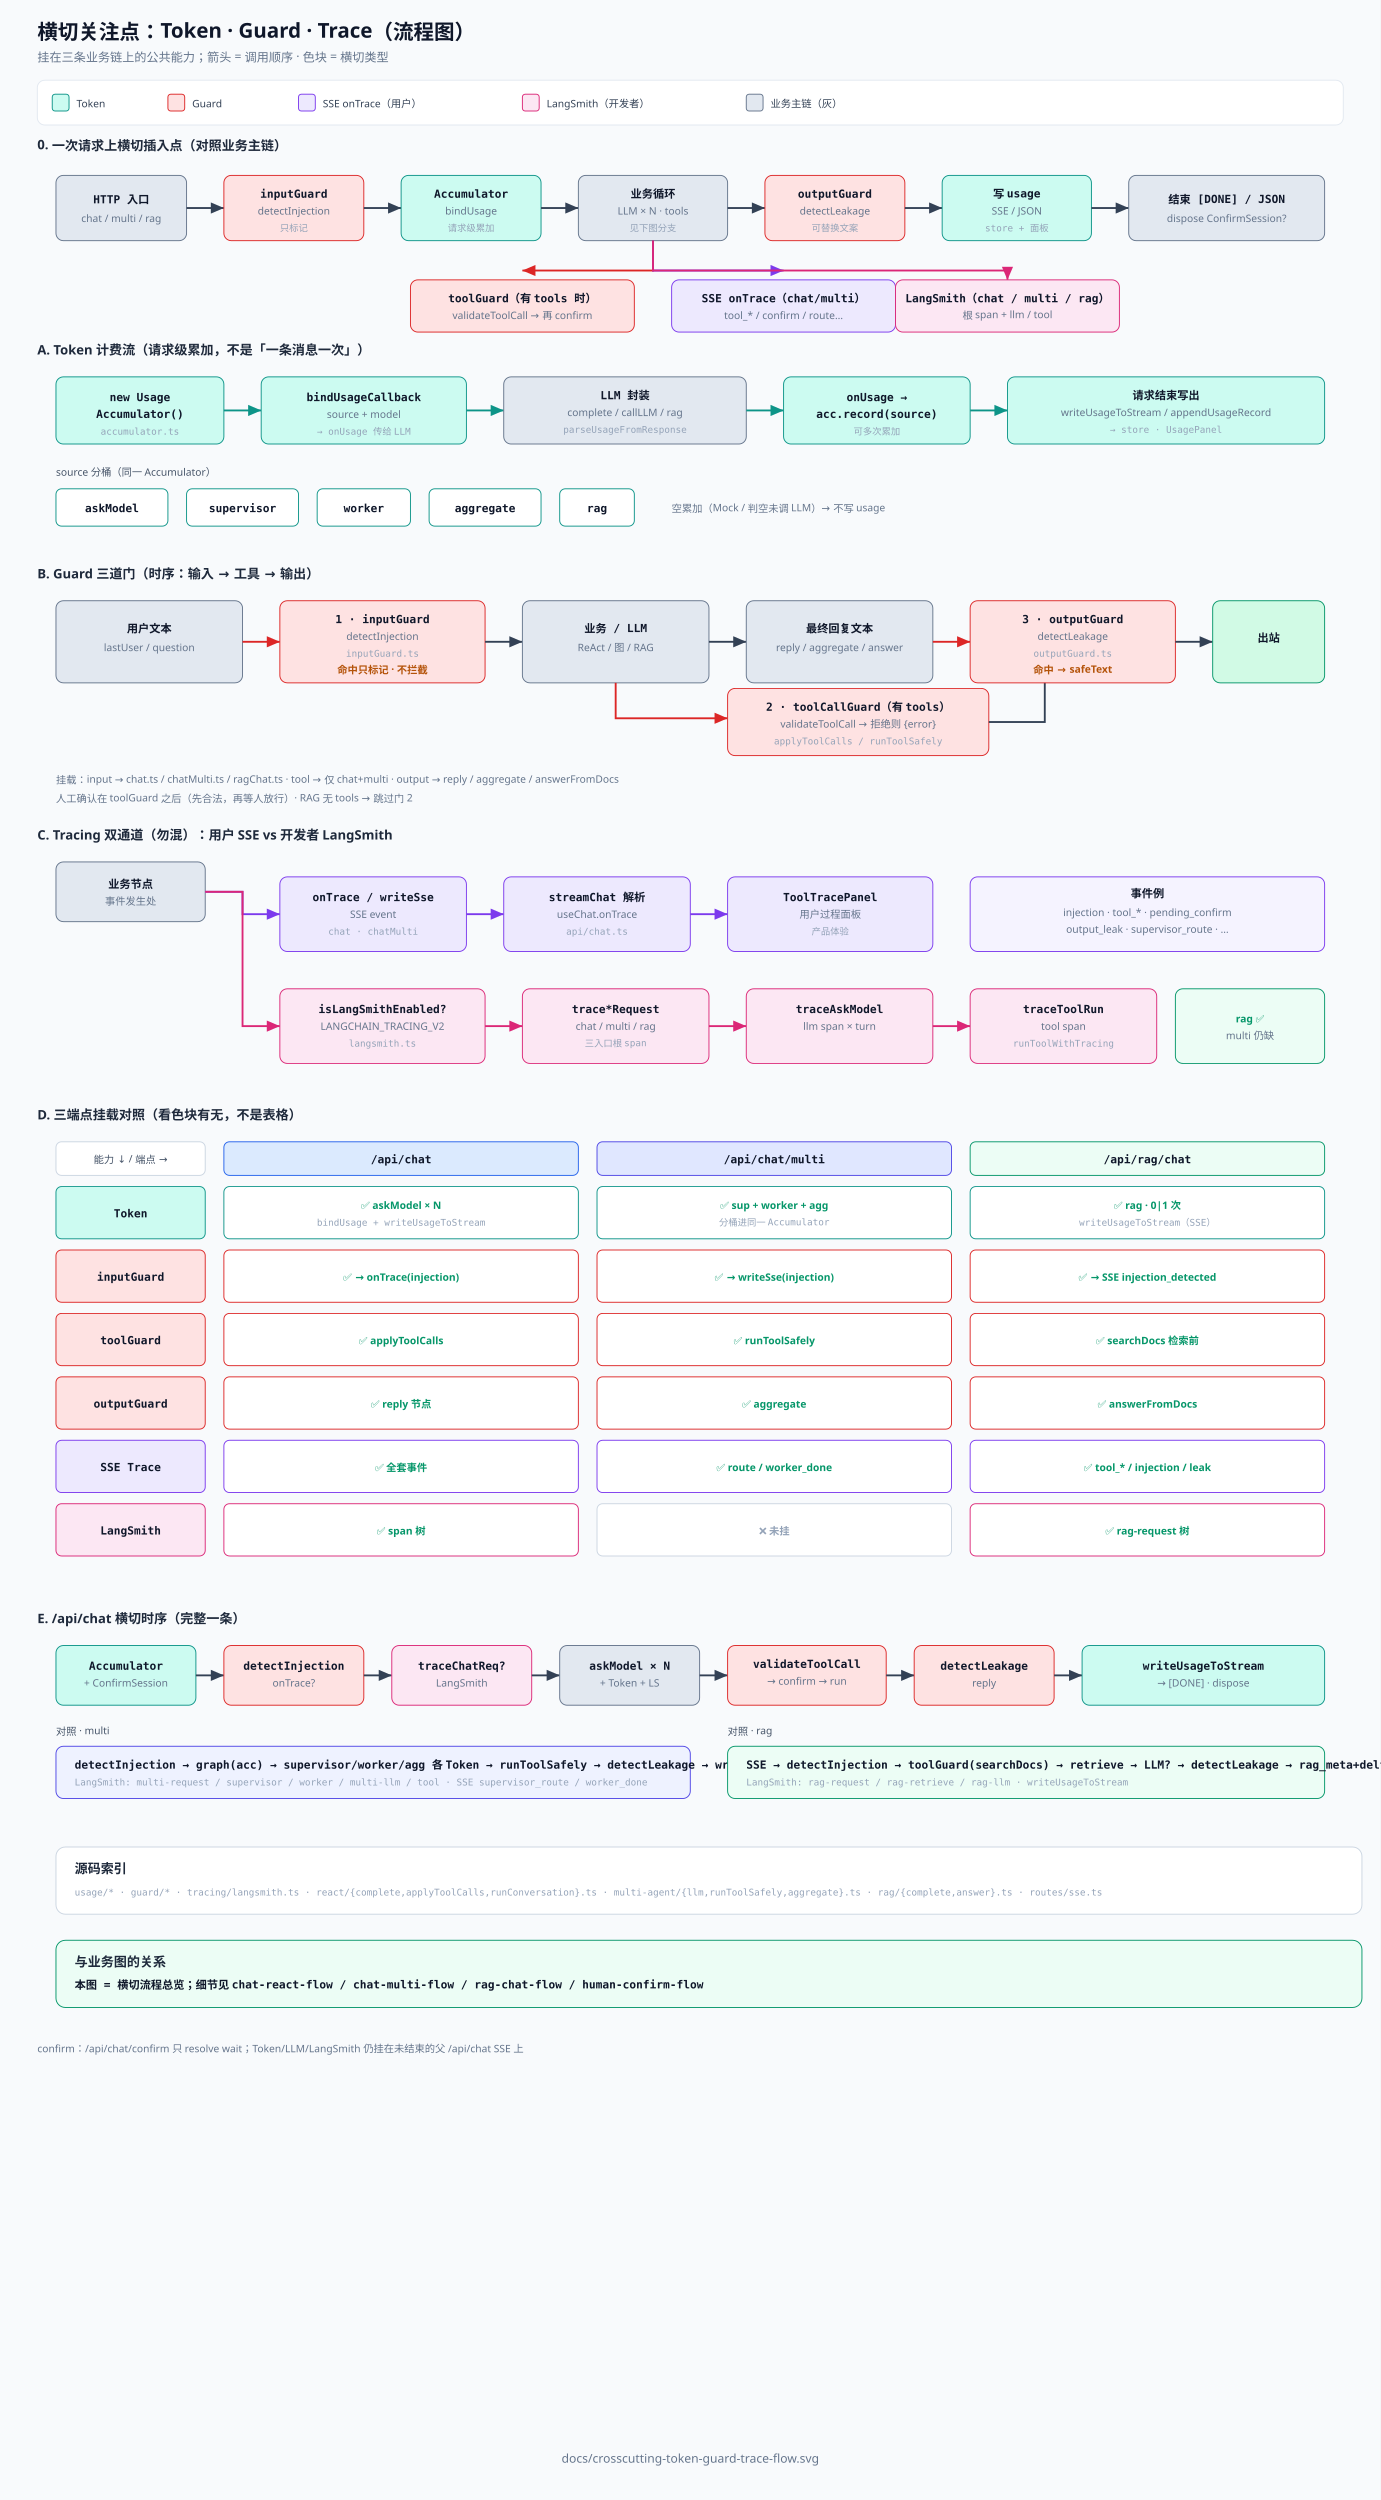
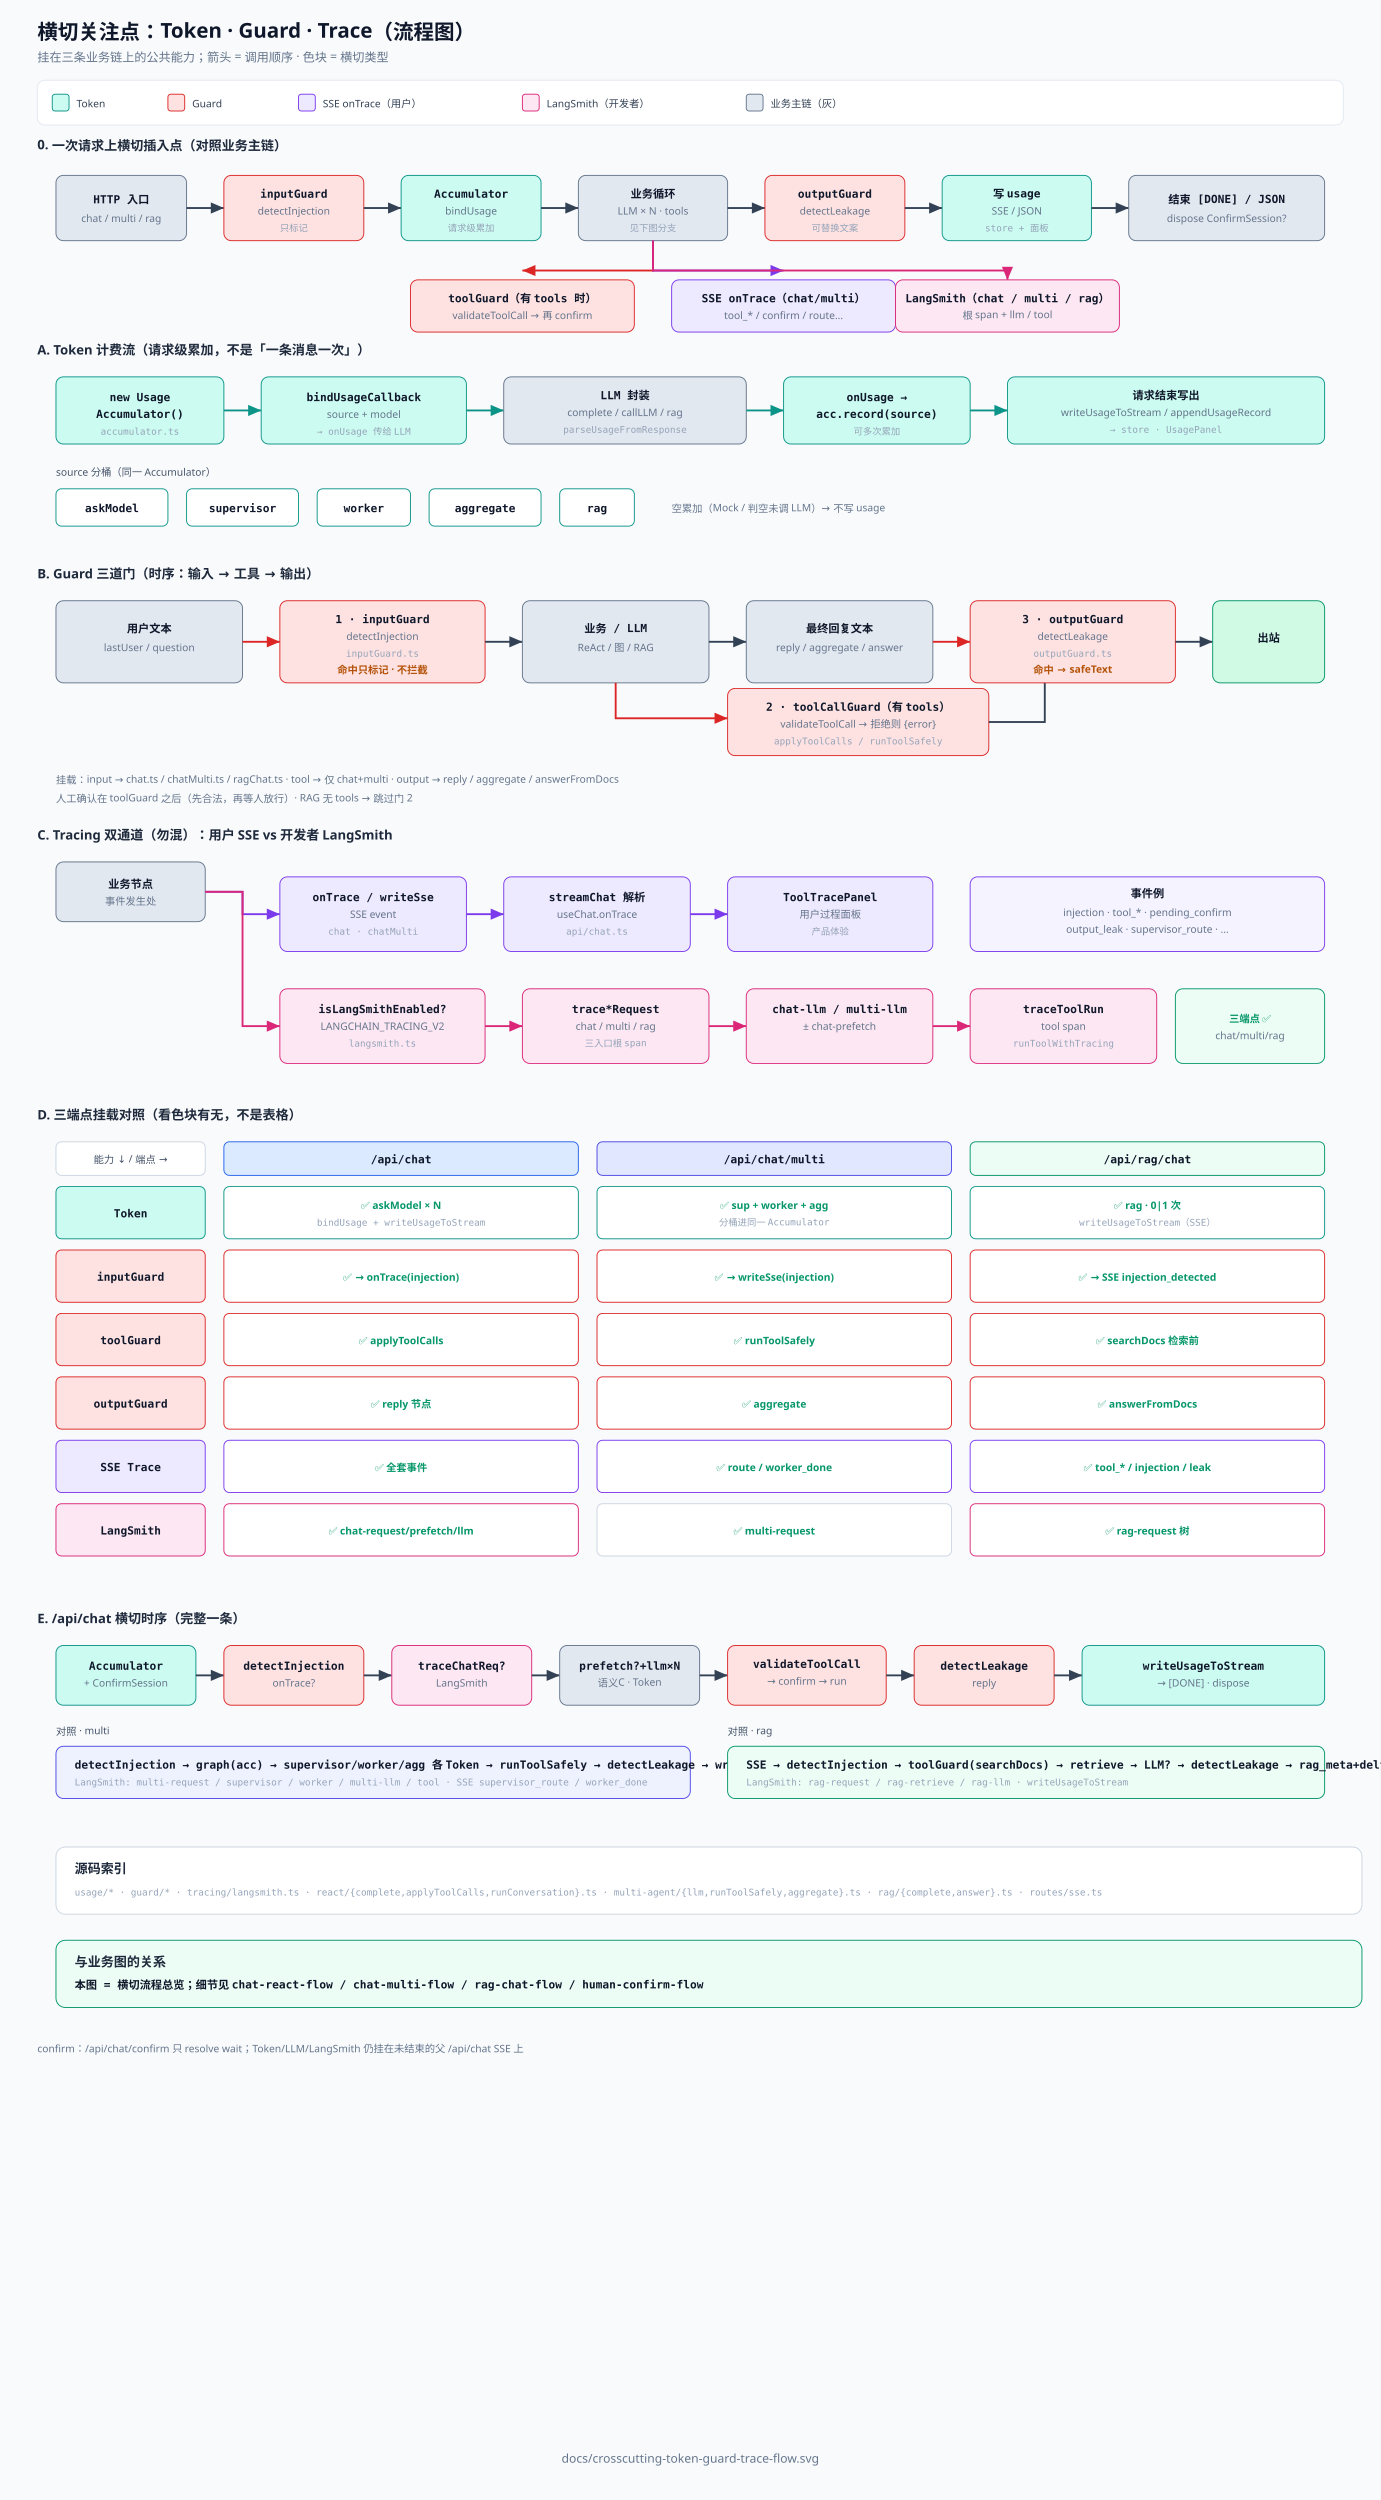
<svg xmlns="http://www.w3.org/2000/svg" viewBox="0 0 1480 2680" width="1480" height="2680" role="img" aria-label="Token Guard Tracing Crosscutting Flow">
  <defs>
    <marker id="arrow" markerWidth="8" markerHeight="8" refX="7" refY="3" orient="auto">
      <path d="M0,0 L7,3 L0,6 Z" fill="#334155" />
    </marker>
    <marker id="arrowTeal" markerWidth="8" markerHeight="8" refX="7" refY="3" orient="auto">
      <path d="M0,0 L7,3 L0,6 Z" fill="#0d9488" />
    </marker>
    <marker id="arrowRed" markerWidth="8" markerHeight="8" refX="7" refY="3" orient="auto">
      <path d="M0,0 L7,3 L0,6 Z" fill="#dc2626" />
    </marker>
    <marker id="arrowPurple" markerWidth="8" markerHeight="8" refX="7" refY="3" orient="auto">
      <path d="M0,0 L7,3 L0,6 Z" fill="#7c3aed" />
    </marker>
    <marker id="arrowPink" markerWidth="8" markerHeight="8" refX="7" refY="3" orient="auto">
      <path d="M0,0 L7,3 L0,6 Z" fill="#db2777" />
    </marker>
    <marker id="arrowAmber" markerWidth="8" markerHeight="8" refX="7" refY="3" orient="auto">
      <path d="M0,0 L7,3 L0,6 Z" fill="#d97706" />
    </marker>
    <style type="text/css">
      .title { font: 700 22px sans-serif; fill: #0f172a; }
      .subtitle { font: 400 13px sans-serif; fill: #64748b; }
      .phase { font: 700 14px sans-serif; fill: #1e293b; }
      .box { font: 600 12px monospace; fill: #0f172a; }
      .box-sub { font: 400 11px sans-serif; fill: #64748b; }
      .file { font: 400 10px monospace; fill: #94a3b8; }
      .label { font: 500 11px sans-serif; fill: #475569; }
      .legend { font: 500 11px sans-serif; fill: #334155; }
      .warn { font: 600 11px sans-serif; fill: #b45309; }
      .ok { font: 600 11px sans-serif; fill: #059669; }
      .na { font: 600 11px sans-serif; fill: #94a3b8; }
    </style>
  </defs>
  <rect width="1480" height="2680" fill="#f8fafc" />
  <text x="40" y="42" class="title">横切关注点：Token · Guard · Trace（流程图）</text>
  <text x="40" y="66" class="subtitle">挂在三条业务链上的公共能力；箭头 = 调用顺序 · 色块 = 横切类型</text>
  <g transform="translate(40, 86)">
    <rect x="0" y="0" width="1400" height="48" rx="8" fill="#fff" stroke="#e2e8f0" />
    <rect x="16" y="15" width="18" height="18" rx="3" fill="#ccfbf1" stroke="#0d9488" />
    <text x="42" y="29" class="legend">Token</text>
    <rect x="140" y="15" width="18" height="18" rx="3" fill="#fee2e2" stroke="#dc2626" />
    <text x="166" y="29" class="legend">Guard</text>
    <rect x="280" y="15" width="18" height="18" rx="3" fill="#ede9fe" stroke="#7c3aed" />
    <text x="306" y="29" class="legend">SSE onTrace（用户）</text>
    <rect x="520" y="15" width="18" height="18" rx="3" fill="#fce7f3" stroke="#db2777" />
    <text x="546" y="29" class="legend">LangSmith（开发者）</text>
    <rect x="760" y="15" width="18" height="18" rx="3" fill="#e2e8f0" stroke="#64748b" />
    <text x="786" y="29" class="legend">业务主链（灰）</text>
  </g>
  <g transform="translate(40, 160)">
    <text x="0" y="0" class="phase">0. 一次请求上横切插入点（对照业务主链）</text>
    <rect x="20" y="28" width="140" height="70" rx="8" fill="#e2e8f0" stroke="#64748b" />
    <text x="90" y="58" text-anchor="middle" class="box">HTTP 入口</text>
    <text x="90" y="78" text-anchor="middle" class="box-sub">chat / multi / rag</text>
    <line x1="160" y1="63" x2="200" y2="63" stroke="#334155" stroke-width="2" marker-end="url(#arrow)" />
    <rect x="200" y="28" width="150" height="70" rx="8" fill="#fee2e2" stroke="#dc2626" />
    <text x="275" y="52" text-anchor="middle" class="box">inputGuard</text>
    <text x="275" y="70" text-anchor="middle" class="box-sub">detectInjection</text>
    <text x="275" y="88" text-anchor="middle" class="file">只标记</text>
    <line x1="350" y1="63" x2="390" y2="63" stroke="#334155" stroke-width="2" marker-end="url(#arrow)" />
    <rect x="390" y="28" width="150" height="70" rx="8" fill="#ccfbf1" stroke="#0d9488" />
    <text x="465" y="52" text-anchor="middle" class="box">Accumulator</text>
    <text x="465" y="70" text-anchor="middle" class="box-sub">bindUsage</text>
    <text x="465" y="88" text-anchor="middle" class="file">请求级累加</text>
    <line x1="540" y1="63" x2="580" y2="63" stroke="#334155" stroke-width="2" marker-end="url(#arrow)" />
    <rect x="580" y="28" width="160" height="70" rx="8" fill="#e2e8f0" stroke="#64748b" />
    <text x="660" y="52" text-anchor="middle" class="box">业务循环</text>
    <text x="660" y="70" text-anchor="middle" class="box-sub">LLM × N · tools</text>
    <text x="660" y="88" text-anchor="middle" class="file">见下图分支</text>
    <line x1="740" y1="63" x2="780" y2="63" stroke="#334155" stroke-width="2" marker-end="url(#arrow)" />
    <rect x="780" y="28" width="150" height="70" rx="8" fill="#fee2e2" stroke="#dc2626" />
    <text x="855" y="52" text-anchor="middle" class="box">outputGuard</text>
    <text x="855" y="70" text-anchor="middle" class="box-sub">detectLeakage</text>
    <text x="855" y="88" text-anchor="middle" class="file">可替换文案</text>
    <line x1="930" y1="63" x2="970" y2="63" stroke="#334155" stroke-width="2" marker-end="url(#arrow)" />
    <rect x="970" y="28" width="160" height="70" rx="8" fill="#ccfbf1" stroke="#0d9488" />
    <text x="1050" y="52" text-anchor="middle" class="box">写 usage</text>
    <text x="1050" y="70" text-anchor="middle" class="box-sub">SSE / JSON</text>
    <text x="1050" y="88" text-anchor="middle" class="file">store + 面板</text>
    <line x1="1130" y1="63" x2="1170" y2="63" stroke="#334155" stroke-width="2" marker-end="url(#arrow)" />
    <rect x="1170" y="28" width="210" height="70" rx="8" fill="#e2e8f0" stroke="#64748b" />
    <text x="1275" y="58" text-anchor="middle" class="box">结束 [DONE] / JSON</text>
    <text x="1275" y="78" text-anchor="middle" class="box-sub">dispose ConfirmSession?</text>
    <path d="M660,98 L660,130 L520,130" fill="none" stroke="#dc2626" stroke-width="2" marker-end="url(#arrowRed)" />
    <path d="M660,98 L660,130 L800,130" fill="none" stroke="#7c3aed" stroke-width="2" marker-end="url(#arrowPurple)" />
    <rect x="400" y="140" width="240" height="56" rx="8" fill="#fee2e2" stroke="#dc2626" />
    <text x="520" y="164" text-anchor="middle" class="box">toolGuard（有 tools 时）</text>
    <text x="520" y="182" text-anchor="middle" class="box-sub">validateToolCall → 再 confirm</text>
    <rect x="680" y="140" width="240" height="56" rx="8" fill="#ede9fe" stroke="#7c3aed" />
    <text x="800" y="164" text-anchor="middle" class="box">SSE onTrace（chat/multi）</text>
    <text x="800" y="182" text-anchor="middle" class="box-sub">tool_* / confirm / route…</text>
    <path d="M660,98 L660,130 L1040,130 L1040,140" fill="none" stroke="#db2777" stroke-width="2" marker-end="url(#arrowPink)" />
    <rect x="920" y="140" width="240" height="56" rx="8" fill="#fce7f3" stroke="#db2777" />
    <text x="1040" y="164" text-anchor="middle" class="box">LangSmith（chat / multi / rag）</text>
    <text x="1040" y="182" text-anchor="middle" class="box-sub">根 span + llm / tool</text>
  </g>
  <g transform="translate(40, 380)">
    <text x="0" y="0" class="phase">A. Token 计费流（请求级累加，不是「一条消息一次」）</text>
    <rect x="20" y="24" width="180" height="72" rx="8" fill="#ccfbf1" stroke="#0d9488" />
    <text x="110" y="50" text-anchor="middle" class="box">new Usage</text>
    <text x="110" y="68" text-anchor="middle" class="box">Accumulator()</text>
    <text x="110" y="86" text-anchor="middle" class="file">accumulator.ts</text>
    <line x1="200" y1="60" x2="240" y2="60" stroke="#0d9488" stroke-width="2" marker-end="url(#arrowTeal)" />
    <rect x="240" y="24" width="220" height="72" rx="8" fill="#ccfbf1" stroke="#0d9488" />
    <text x="350" y="50" text-anchor="middle" class="box">bindUsageCallback</text>
    <text x="350" y="68" text-anchor="middle" class="box-sub">source + model</text>
    <text x="350" y="86" text-anchor="middle" class="file">→ onUsage 传给 LLM</text>
    <line x1="460" y1="60" x2="500" y2="60" stroke="#0d9488" stroke-width="2" marker-end="url(#arrowTeal)" />
    <rect x="500" y="24" width="260" height="72" rx="8" fill="#e2e8f0" stroke="#64748b" />
    <text x="630" y="48" text-anchor="middle" class="box">LLM 封装</text>
    <text x="630" y="66" text-anchor="middle" class="box-sub">complete / callLLM / rag</text>
    <text x="630" y="84" text-anchor="middle" class="file">parseUsageFromResponse</text>
    <line x1="760" y1="60" x2="800" y2="60" stroke="#0d9488" stroke-width="2" marker-end="url(#arrowTeal)" />
    <rect x="800" y="24" width="200" height="72" rx="8" fill="#ccfbf1" stroke="#0d9488" />
    <text x="900" y="50" text-anchor="middle" class="box">onUsage →</text>
    <text x="900" y="68" text-anchor="middle" class="box">acc.record(source)</text>
    <text x="900" y="86" text-anchor="middle" class="file">可多次累加</text>
    <line x1="1000" y1="60" x2="1040" y2="60" stroke="#0d9488" stroke-width="2" marker-end="url(#arrowTeal)" />
    <rect x="1040" y="24" width="340" height="72" rx="8" fill="#ccfbf1" stroke="#0d9488" />
    <text x="1210" y="48" text-anchor="middle" class="box">请求结束写出</text>
    <text x="1210" y="66" text-anchor="middle" class="box-sub">writeUsageToStream / appendUsageRecord</text>
    <text x="1210" y="84" text-anchor="middle" class="file">→ store · UsagePanel</text>
    <text x="20" y="130" class="label">source 分桶（同一 Accumulator）</text>
    <rect x="20" y="144" width="120" height="40" rx="6" fill="#fff" stroke="#0d9488" />
    <text x="80" y="169" text-anchor="middle" class="box">askModel</text>
    <rect x="160" y="144" width="120" height="40" rx="6" fill="#fff" stroke="#0d9488" />
    <text x="220" y="169" text-anchor="middle" class="box">supervisor</text>
    <rect x="300" y="144" width="100" height="40" rx="6" fill="#fff" stroke="#0d9488" />
    <text x="350" y="169" text-anchor="middle" class="box">worker</text>
    <rect x="420" y="144" width="120" height="40" rx="6" fill="#fff" stroke="#0d9488" />
    <text x="480" y="169" text-anchor="middle" class="box">aggregate</text>
    <rect x="560" y="144" width="80" height="40" rx="6" fill="#fff" stroke="#0d9488" />
    <text x="600" y="169" text-anchor="middle" class="box">rag</text>
    <text x="680" y="169" class="box-sub">空累加（Mock / 判空未调 LLM）→ 不写 usage</text>
  </g>
  <g transform="translate(40, 620)">
    <text x="0" y="0" class="phase">B. Guard 三道门（时序：输入 → 工具 → 输出）</text>
    <rect x="20" y="24" width="200" height="88" rx="8" fill="#e2e8f0" stroke="#64748b" />
    <text x="120" y="58" text-anchor="middle" class="box">用户文本</text>
    <text x="120" y="78" text-anchor="middle" class="box-sub">lastUser / question</text>
    <line x1="220" y1="68" x2="260" y2="68" stroke="#dc2626" stroke-width="2" marker-end="url(#arrowRed)" />
    <rect x="260" y="24" width="220" height="88" rx="8" fill="#fee2e2" stroke="#dc2626" />
    <text x="370" y="48" text-anchor="middle" class="box">1 · inputGuard</text>
    <text x="370" y="66" text-anchor="middle" class="box-sub">detectInjection</text>
    <text x="370" y="84" text-anchor="middle" class="file">inputGuard.ts</text>
    <text x="370" y="102" text-anchor="middle" class="warn">命中只标记 · 不拦截</text>
    <line x1="480" y1="68" x2="520" y2="68" stroke="#334155" stroke-width="2" marker-end="url(#arrow)" />
    <rect x="520" y="24" width="200" height="88" rx="8" fill="#e2e8f0" stroke="#64748b" />
    <text x="620" y="58" text-anchor="middle" class="box">业务 / LLM</text>
    <text x="620" y="78" text-anchor="middle" class="box-sub">ReAct / 图 / RAG</text>
    <path d="M620,112 L620,150 L740,150" fill="none" stroke="#dc2626" stroke-width="2" marker-end="url(#arrowRed)" />
    <rect x="740" y="118" width="280" height="72" rx="8" fill="#fee2e2" stroke="#dc2626" />
    <text x="880" y="142" text-anchor="middle" class="box">2 · toolCallGuard（有 tools）</text>
    <text x="880" y="160" text-anchor="middle" class="box-sub">validateToolCall → 拒绝则 {error}</text>
    <text x="880" y="178" text-anchor="middle" class="file">applyToolCalls / runToolSafely</text>
    <path d="M1020,154 L1080,154 L1080,68 L1120,68" fill="none" stroke="#334155" stroke-width="2" marker-end="url(#arrow)" />
    <line x1="720" y1="68" x2="760" y2="68" stroke="#334155" stroke-width="2" marker-end="url(#arrow)" />
    <rect x="760" y="24" width="200" height="88" rx="8" fill="#e2e8f0" stroke="#64748b" />
    <text x="860" y="58" text-anchor="middle" class="box">最终回复文本</text>
    <text x="860" y="78" text-anchor="middle" class="box-sub">reply / aggregate / answer</text>
    <line x1="960" y1="68" x2="1000" y2="68" stroke="#dc2626" stroke-width="2" marker-end="url(#arrowRed)" />
    <rect x="1000" y="24" width="220" height="88" rx="8" fill="#fee2e2" stroke="#dc2626" />
    <text x="1110" y="48" text-anchor="middle" class="box">3 · outputGuard</text>
    <text x="1110" y="66" text-anchor="middle" class="box-sub">detectLeakage</text>
    <text x="1110" y="84" text-anchor="middle" class="file">outputGuard.ts</text>
    <text x="1110" y="102" text-anchor="middle" class="warn">命中 → safeText</text>
    <line x1="1220" y1="68" x2="1260" y2="68" stroke="#334155" stroke-width="2" marker-end="url(#arrow)" />
    <rect x="1260" y="24" width="120" height="88" rx="8" fill="#d1fae5" stroke="#059669" />
    <text x="1320" y="68" text-anchor="middle" class="box">出站</text>
    <text x="20" y="220" class="box-sub">挂载：input → chat.ts / chatMulti.ts / ragChat.ts · tool → 仅 chat+multi · output → reply / aggregate / answerFromDocs</text>
    <text x="20" y="240" class="box-sub">人工确认在 toolGuard 之后（先合法，再等人放行）· RAG 无 tools → 跳过门 2</text>
  </g>
  <g transform="translate(40, 900)">
    <text x="0" y="0" class="phase">C. Tracing 双通道（勿混）：用户 SSE vs 开发者 LangSmith</text>
    <rect x="20" y="24" width="160" height="64" rx="8" fill="#e2e8f0" stroke="#64748b" />
    <text x="100" y="52" text-anchor="middle" class="box">业务节点</text>
    <text x="100" y="70" text-anchor="middle" class="box-sub">事件发生处</text>
    <path d="M180,56 L220,56 L220,80 L260,80" fill="none" stroke="#7c3aed" stroke-width="2" marker-end="url(#arrowPurple)" />
    <path d="M180,56 L220,56 L220,200 L260,200" fill="none" stroke="#db2777" stroke-width="2" marker-end="url(#arrowPink)" />
    <rect x="260" y="40" width="200" height="80" rx="8" fill="#ede9fe" stroke="#7c3aed" />
    <text x="360" y="66" text-anchor="middle" class="box">onTrace / writeSse</text>
    <text x="360" y="84" text-anchor="middle" class="box-sub">SSE event</text>
    <text x="360" y="102" text-anchor="middle" class="file">chat · chatMulti</text>
    <line x1="460" y1="80" x2="500" y2="80" stroke="#7c3aed" stroke-width="2" marker-end="url(#arrowPurple)" />
    <rect x="500" y="40" width="200" height="80" rx="8" fill="#ede9fe" stroke="#7c3aed" />
    <text x="600" y="66" text-anchor="middle" class="box">streamChat 解析</text>
    <text x="600" y="84" text-anchor="middle" class="box-sub">useChat.onTrace</text>
    <text x="600" y="102" text-anchor="middle" class="file">api/chat.ts</text>
    <line x1="700" y1="80" x2="740" y2="80" stroke="#7c3aed" stroke-width="2" marker-end="url(#arrowPurple)" />
    <rect x="740" y="40" width="220" height="80" rx="8" fill="#ede9fe" stroke="#7c3aed" />
    <text x="850" y="66" text-anchor="middle" class="box">ToolTracePanel</text>
    <text x="850" y="84" text-anchor="middle" class="box-sub">用户过程面板</text>
    <text x="850" y="102" text-anchor="middle" class="file">产品体验</text>
    <rect x="1000" y="40" width="380" height="80" rx="8" fill="#f5f3ff" stroke="#7c3aed" />
    <text x="1190" y="62" text-anchor="middle" class="box">事件例</text>
    <text x="1190" y="82" text-anchor="middle" class="box-sub">injection · tool_* · pending_confirm</text>
    <text x="1190" y="100" text-anchor="middle" class="box-sub">output_leak · supervisor_route · …</text>
    <rect x="260" y="160" width="220" height="80" rx="8" fill="#fce7f3" stroke="#db2777" />
    <text x="370" y="186" text-anchor="middle" class="box">isLangSmithEnabled?</text>
    <text x="370" y="204" text-anchor="middle" class="box-sub">LANGCHAIN_TRACING_V2</text>
    <text x="370" y="222" text-anchor="middle" class="file">langsmith.ts</text>
    <line x1="480" y1="200" x2="520" y2="200" stroke="#db2777" stroke-width="2" marker-end="url(#arrowPink)" />
    <rect x="520" y="160" width="200" height="80" rx="8" fill="#fce7f3" stroke="#db2777" />
    <text x="620" y="186" text-anchor="middle" class="box">trace*Request</text>
    <text x="620" y="204" text-anchor="middle" class="box-sub">chat / multi / rag</text>
    <text x="620" y="222" text-anchor="middle" class="file">三入口根 span</text>
    <line x1="720" y1="200" x2="760" y2="200" stroke="#db2777" stroke-width="2" marker-end="url(#arrowPink)" />
    <rect x="760" y="160" width="200" height="80" rx="8" fill="#fce7f3" stroke="#db2777" />
-     <text x="860" y="186" text-anchor="middle" class="box">traceAskModel</text>
-     <text x="860" y="204" text-anchor="middle" class="box-sub">llm span × turn</text>
+     <text x="860" y="186" text-anchor="middle" class="box">chat-llm / multi-llm</text>
+     <text x="860" y="204" text-anchor="middle" class="box-sub">± chat-prefetch</text>
    <line x1="960" y1="200" x2="1000" y2="200" stroke="#db2777" stroke-width="2" marker-end="url(#arrowPink)" />
    <rect x="1000" y="160" width="200" height="80" rx="8" fill="#fce7f3" stroke="#db2777" />
    <text x="1100" y="186" text-anchor="middle" class="box">traceToolRun</text>
    <text x="1100" y="204" text-anchor="middle" class="box-sub">tool span</text>
    <text x="1100" y="222" text-anchor="middle" class="file">runToolWithTracing</text>
    <rect x="1220" y="160" width="160" height="80" rx="8" fill="#ecfdf5" stroke="#059669" />
-     <text x="1300" y="196" text-anchor="middle" class="ok">rag ✅</text>
-     <text x="1300" y="214" text-anchor="middle" class="box-sub">multi 仍缺</text>
+     <text x="1300" y="196" text-anchor="middle" class="ok">三端点 ✅</text>
+     <text x="1300" y="214" text-anchor="middle" class="box-sub">chat/multi/rag</text>
  </g>
  <g transform="translate(40, 1200)">
    <text x="0" y="0" class="phase">D. 三端点挂载对照（看色块有无，不是表格）</text>
    <rect x="20" y="24" width="160" height="36" rx="6" fill="#fff" stroke="#cbd5e1" />
    <text x="100" y="47" text-anchor="middle" class="label">能力 ↓ / 端点 →</text>
    <rect x="200" y="24" width="380" height="36" rx="6" fill="#dbeafe" stroke="#2563eb" />
    <text x="390" y="47" text-anchor="middle" class="box">/api/chat</text>
    <rect x="600" y="24" width="380" height="36" rx="6" fill="#e0e7ff" stroke="#4f46e5" />
    <text x="790" y="47" text-anchor="middle" class="box">/api/chat/multi</text>
    <rect x="1000" y="24" width="380" height="36" rx="6" fill="#ecfdf5" stroke="#059669" />
    <text x="1190" y="47" text-anchor="middle" class="box">/api/rag/chat</text>
    <rect x="20" y="72" width="160" height="56" rx="6" fill="#ccfbf1" stroke="#0d9488" />
    <text x="100" y="105" text-anchor="middle" class="box">Token</text>
    <rect x="200" y="72" width="380" height="56" rx="6" fill="#fff" stroke="#0d9488" />
    <text x="390" y="96" text-anchor="middle" class="ok">✅ askModel × N</text>
    <text x="390" y="114" text-anchor="middle" class="file">bindUsage + writeUsageToStream</text>
    <rect x="600" y="72" width="380" height="56" rx="6" fill="#fff" stroke="#0d9488" />
    <text x="790" y="96" text-anchor="middle" class="ok">✅ sup + worker + agg</text>
    <text x="790" y="114" text-anchor="middle" class="file">分桶进同一 Accumulator</text>
    <rect x="1000" y="72" width="380" height="56" rx="6" fill="#fff" stroke="#0d9488" />
    <text x="1190" y="96" text-anchor="middle" class="ok">✅ rag · 0|1 次</text>
    <text x="1190" y="114" text-anchor="middle" class="file">writeUsageToStream（SSE）</text>
    <rect x="20" y="140" width="160" height="56" rx="6" fill="#fee2e2" stroke="#dc2626" />
    <text x="100" y="173" text-anchor="middle" class="box">inputGuard</text>
    <rect x="200" y="140" width="380" height="56" rx="6" fill="#fff" stroke="#dc2626" />
    <text x="390" y="173" text-anchor="middle" class="ok">✅ → onTrace(injection)</text>
    <rect x="600" y="140" width="380" height="56" rx="6" fill="#fff" stroke="#dc2626" />
    <text x="790" y="173" text-anchor="middle" class="ok">✅ → writeSse(injection)</text>
    <rect x="1000" y="140" width="380" height="56" rx="6" fill="#fff" stroke="#dc2626" />
    <text x="1190" y="173" text-anchor="middle" class="ok">✅ → SSE injection_detected</text>
    <rect x="20" y="208" width="160" height="56" rx="6" fill="#fee2e2" stroke="#dc2626" />
    <text x="100" y="241" text-anchor="middle" class="box">toolGuard</text>
    <rect x="200" y="208" width="380" height="56" rx="6" fill="#fff" stroke="#dc2626" />
    <text x="390" y="241" text-anchor="middle" class="ok">✅ applyToolCalls</text>
    <rect x="600" y="208" width="380" height="56" rx="6" fill="#fff" stroke="#dc2626" />
    <text x="790" y="241" text-anchor="middle" class="ok">✅ runToolSafely</text>
    <rect x="1000" y="208" width="380" height="56" rx="6" fill="#fff" stroke="#dc2626" />
    <text x="1190" y="241" text-anchor="middle" class="ok">✅ searchDocs 检索前</text>
    <rect x="20" y="276" width="160" height="56" rx="6" fill="#fee2e2" stroke="#dc2626" />
    <text x="100" y="309" text-anchor="middle" class="box">outputGuard</text>
    <rect x="200" y="276" width="380" height="56" rx="6" fill="#fff" stroke="#dc2626" />
    <text x="390" y="309" text-anchor="middle" class="ok">✅ reply 节点</text>
    <rect x="600" y="276" width="380" height="56" rx="6" fill="#fff" stroke="#dc2626" />
    <text x="790" y="309" text-anchor="middle" class="ok">✅ aggregate</text>
    <rect x="1000" y="276" width="380" height="56" rx="6" fill="#fff" stroke="#dc2626" />
    <text x="1190" y="309" text-anchor="middle" class="ok">✅ answerFromDocs</text>
    <rect x="20" y="344" width="160" height="56" rx="6" fill="#ede9fe" stroke="#7c3aed" />
    <text x="100" y="377" text-anchor="middle" class="box">SSE Trace</text>
    <rect x="200" y="344" width="380" height="56" rx="6" fill="#fff" stroke="#7c3aed" />
    <text x="390" y="377" text-anchor="middle" class="ok">✅ 全套事件</text>
    <rect x="600" y="344" width="380" height="56" rx="6" fill="#fff" stroke="#7c3aed" />
    <text x="790" y="377" text-anchor="middle" class="ok">✅ route / worker_done</text>
    <rect x="1000" y="344" width="380" height="56" rx="6" fill="#fff" stroke="#7c3aed" />
    <text x="1190" y="377" text-anchor="middle" class="ok">✅ tool_* / injection / leak</text>
    <rect x="20" y="412" width="160" height="56" rx="6" fill="#fce7f3" stroke="#db2777" />
    <text x="100" y="445" text-anchor="middle" class="box">LangSmith</text>
    <rect x="200" y="412" width="380" height="56" rx="6" fill="#fff" stroke="#db2777" />
-     <text x="390" y="445" text-anchor="middle" class="ok">✅ span 树</text>
+     <text x="390" y="445" text-anchor="middle" class="ok">✅ chat-request/prefetch/llm</text>
    <rect x="600" y="412" width="380" height="56" rx="6" fill="#fff" stroke="#cbd5e1" />
-     <text x="790" y="445" text-anchor="middle" class="na">❌ 未挂</text>
+     <text x="790" y="445" text-anchor="middle" class="ok">✅ multi-request</text>
    <rect x="1000" y="412" width="380" height="56" rx="6" fill="#fff" stroke="#db2777" />
    <text x="1190" y="445" text-anchor="middle" class="ok">✅ rag-request 树</text>
  </g>
  <g transform="translate(40, 1740)">
    <text x="0" y="0" class="phase">E. /api/chat 横切时序（完整一条）</text>
    <rect x="20" y="24" width="150" height="64" rx="8" fill="#ccfbf1" stroke="#0d9488" />
    <text x="95" y="50" text-anchor="middle" class="box">Accumulator</text>
    <text x="95" y="68" text-anchor="middle" class="box-sub">+ ConfirmSession</text>
    <line x1="170" y1="56" x2="200" y2="56" stroke="#334155" stroke-width="2" marker-end="url(#arrow)" />
    <rect x="200" y="24" width="150" height="64" rx="8" fill="#fee2e2" stroke="#dc2626" />
    <text x="275" y="50" text-anchor="middle" class="box">detectInjection</text>
    <text x="275" y="68" text-anchor="middle" class="box-sub">onTrace?</text>
    <line x1="350" y1="56" x2="380" y2="56" stroke="#334155" stroke-width="2" marker-end="url(#arrow)" />
    <rect x="380" y="24" width="150" height="64" rx="8" fill="#fce7f3" stroke="#db2777" />
    <text x="455" y="50" text-anchor="middle" class="box">traceChatReq?</text>
    <text x="455" y="68" text-anchor="middle" class="box-sub">LangSmith</text>
    <line x1="530" y1="56" x2="560" y2="56" stroke="#334155" stroke-width="2" marker-end="url(#arrow)" />
    <rect x="560" y="24" width="150" height="64" rx="8" fill="#e2e8f0" stroke="#64748b" />
-     <text x="635" y="50" text-anchor="middle" class="box">askModel × N</text>
-     <text x="635" y="68" text-anchor="middle" class="box-sub">+ Token + LS</text>
+     <text x="635" y="50" text-anchor="middle" class="box">prefetch?+llm×N</text>
+     <text x="635" y="68" text-anchor="middle" class="box-sub">语义C · Token</text>
    <line x1="710" y1="56" x2="740" y2="56" stroke="#334155" stroke-width="2" marker-end="url(#arrow)" />
    <rect x="740" y="24" width="170" height="64" rx="8" fill="#fee2e2" stroke="#dc2626" />
    <text x="825" y="48" text-anchor="middle" class="box">validateToolCall</text>
    <text x="825" y="66" text-anchor="middle" class="box-sub">→ confirm → run</text>
    <line x1="910" y1="56" x2="940" y2="56" stroke="#334155" stroke-width="2" marker-end="url(#arrow)" />
    <rect x="940" y="24" width="150" height="64" rx="8" fill="#fee2e2" stroke="#dc2626" />
    <text x="1015" y="50" text-anchor="middle" class="box">detectLeakage</text>
    <text x="1015" y="68" text-anchor="middle" class="box-sub">reply</text>
    <line x1="1090" y1="56" x2="1120" y2="56" stroke="#334155" stroke-width="2" marker-end="url(#arrow)" />
    <rect x="1120" y="24" width="260" height="64" rx="8" fill="#ccfbf1" stroke="#0d9488" />
    <text x="1250" y="50" text-anchor="middle" class="box">writeUsageToStream</text>
    <text x="1250" y="68" text-anchor="middle" class="box-sub">→ [DONE] · dispose</text>
    <text x="20" y="120" class="label">对照 · multi</text>
    <rect x="20" y="132" width="680" height="56" rx="8" fill="#eef2ff" stroke="#4f46e5" />
    <text x="40" y="156" class="box">detectInjection → graph(acc) → supervisor/worker/agg 各 Token → runToolSafely → detectLeakage → writeUsage</text>
    <text x="40" y="174" class="file">LangSmith: multi-request / supervisor / worker / multi-llm / tool · SSE supervisor_route / worker_done</text>
    <text x="740" y="120" class="label">对照 · rag</text>
    <rect x="740" y="132" width="640" height="56" rx="8" fill="#ecfdf5" stroke="#059669" />
    <text x="760" y="156" class="box">SSE → detectInjection → toolGuard(searchDocs) → retrieve → LLM? → detectLeakage → rag_meta+delta</text>
    <text x="760" y="174" class="file">LangSmith: rag-request / rag-retrieve / rag-llm · writeUsageToStream</text>
  </g>
  <g transform="translate(40, 1980)">
    <rect x="20" y="0" width="1400" height="72" rx="10" fill="#fff" stroke="#cbd5e1" />
    <text x="40" y="28" class="phase">源码索引</text>
    <text x="40" y="52" class="file">usage/* · guard/* · tracing/langsmith.ts · react/{complete,applyToolCalls,runConversation}.ts · multi-agent/{llm,runToolSafely,aggregate}.ts · rag/{complete,answer}.ts · routes/sse.ts</text>
  </g>
  <g transform="translate(40, 2080)">
    <rect x="20" y="0" width="1400" height="72" rx="10" fill="#ecfdf5" stroke="#059669" />
    <text x="40" y="28" class="phase">与业务图的关系</text>
    <text x="40" y="52" class="box">本图 = 横切流程总览；细节见 chat-react-flow / chat-multi-flow / rag-chat-flow / human-confirm-flow</text>
  </g>
  <text x="40" y="2200" class="box-sub">confirm：/api/chat/confirm 只 resolve wait；Token/LLM/LangSmith 仍挂在未结束的父 /api/chat SSE 上</text>
  <text x="740" y="2640" text-anchor="middle" class="subtitle">docs/crosscutting-token-guard-trace-flow.svg</text>
</svg>
